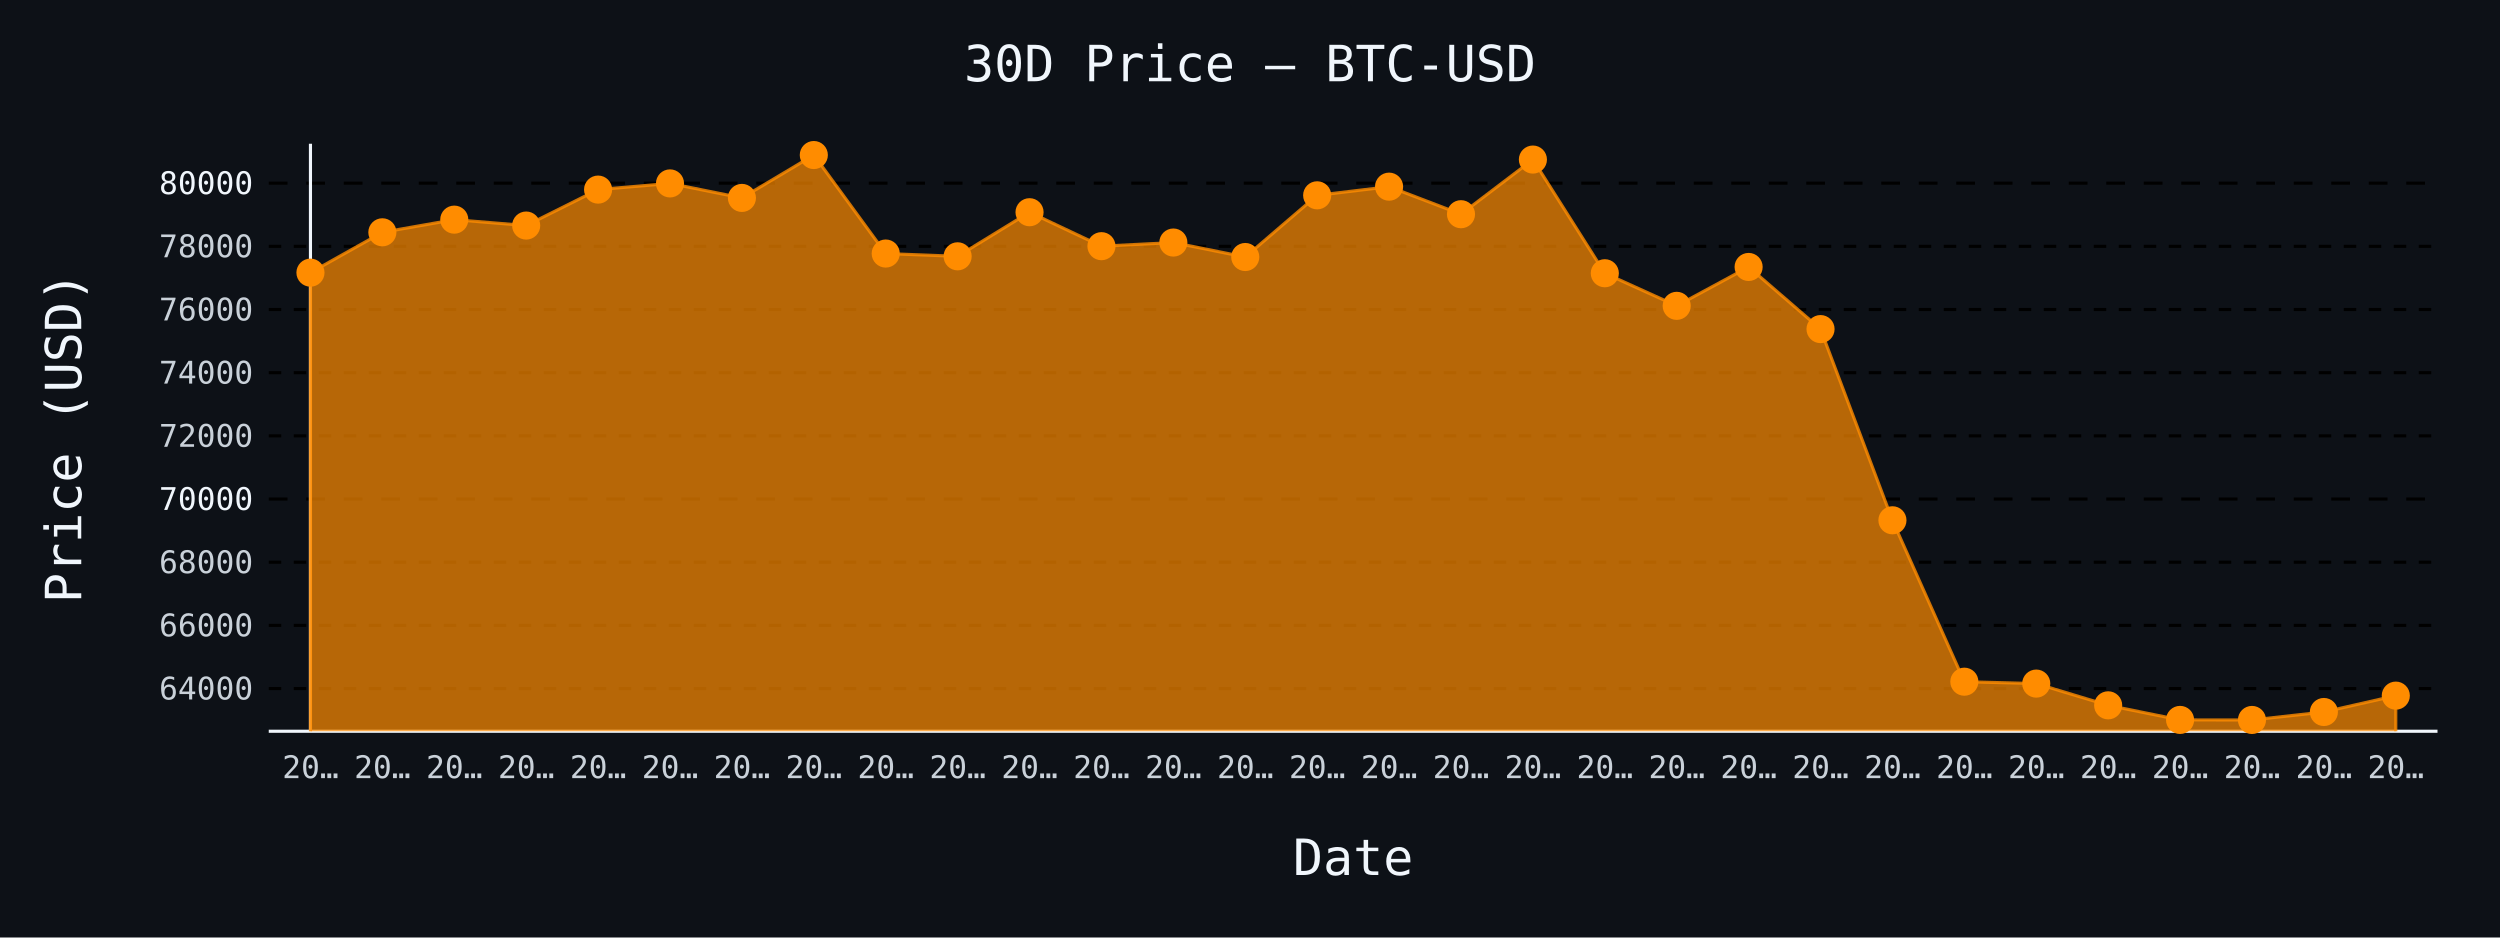
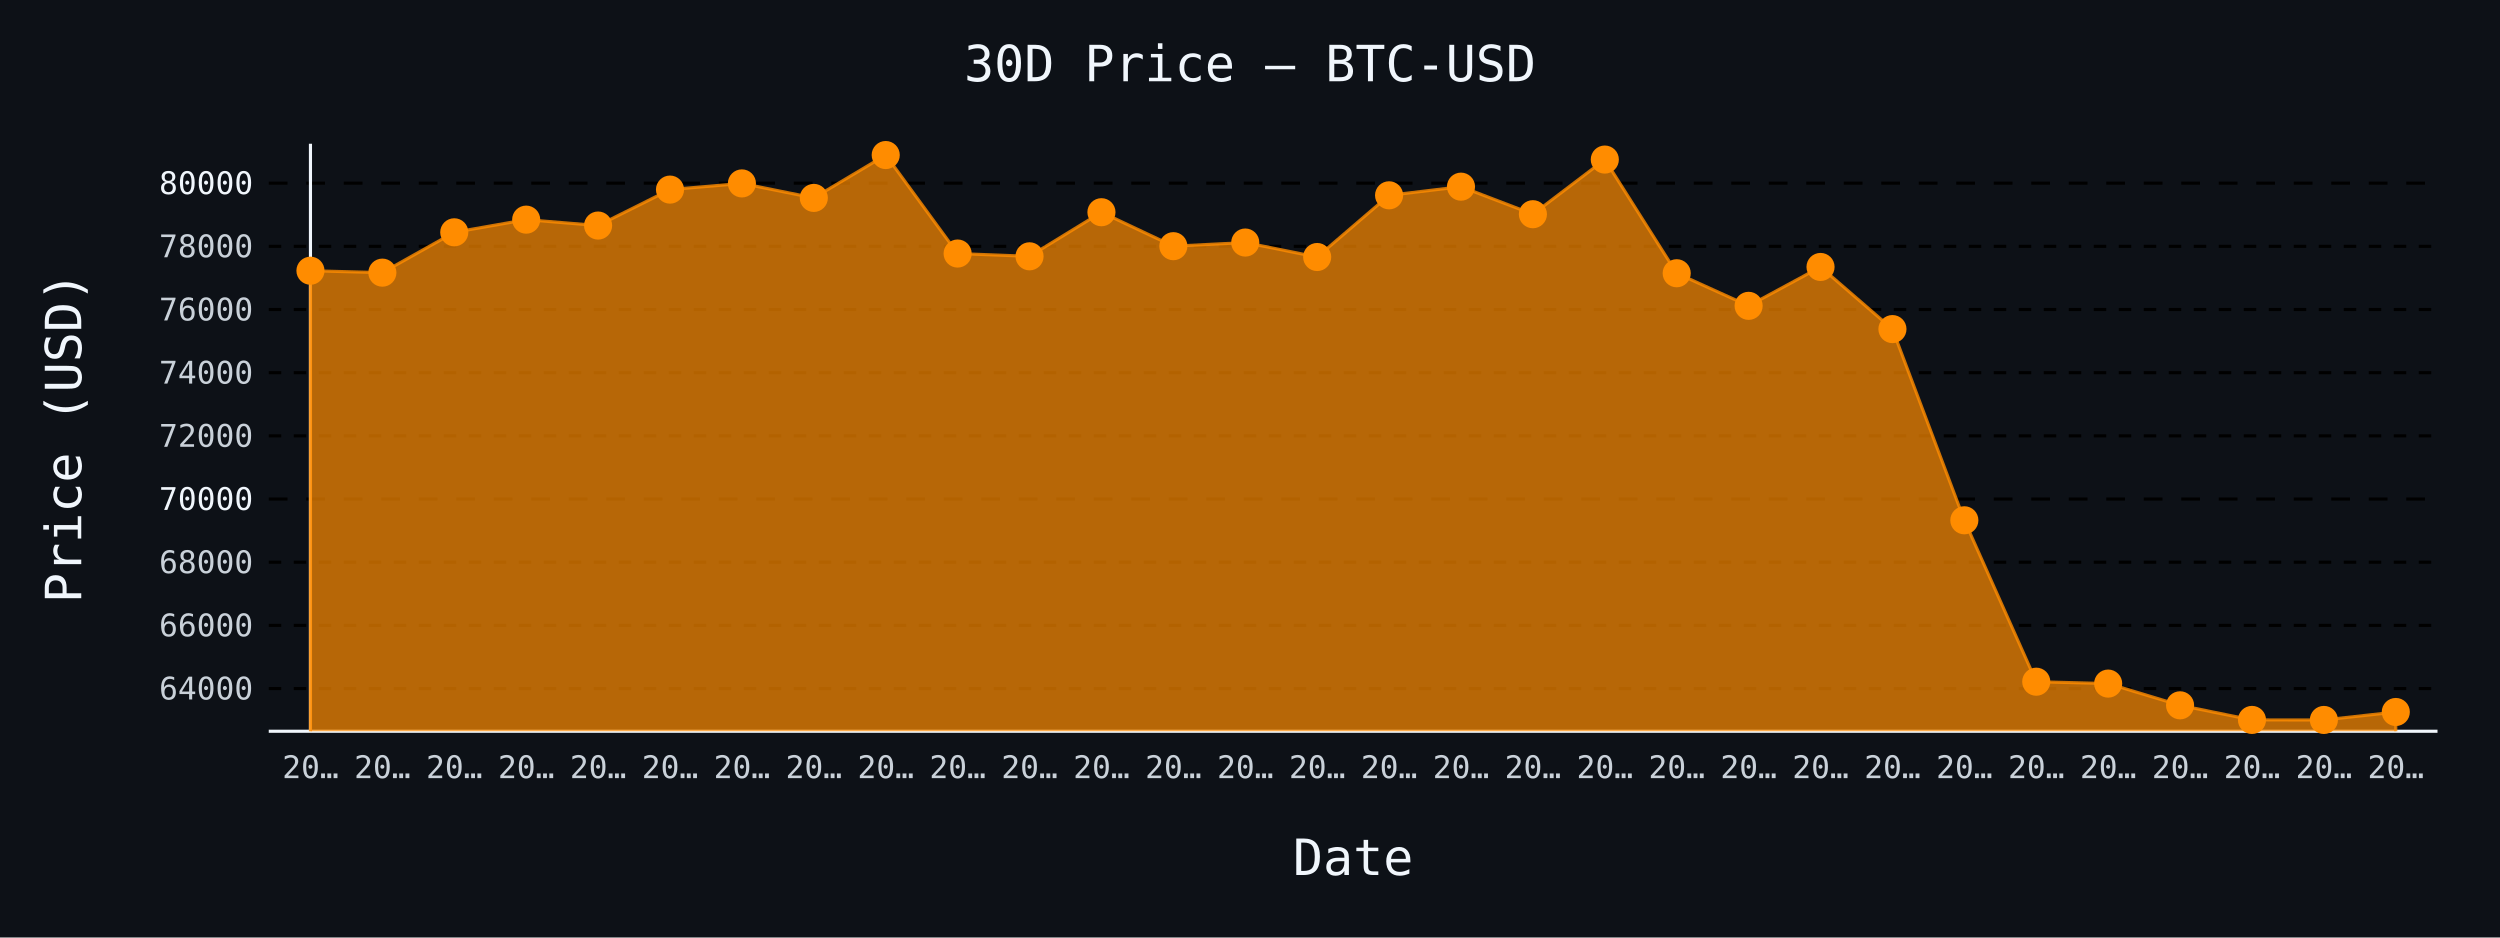
- <svg xmlns="http://www.w3.org/2000/svg" id="chart-27f973ca-9893-41b1-bc53-1b7e55d8b31e" class="pygal-chart" viewBox="0 0 800 300">
+ <svg xmlns="http://www.w3.org/2000/svg" id="chart-e03b5521-751c-4078-8d99-58d6258cc342" class="pygal-chart" viewBox="0 0 800 300">
  <defs>
-     <style type="text/css">#chart-27f973ca-9893-41b1-bc53-1b7e55d8b31e{-webkit-user-select:none;-webkit-font-smoothing:antialiased;font-family:monospace}#chart-27f973ca-9893-41b1-bc53-1b7e55d8b31e .title{font-family:monospace;font-size:16px}#chart-27f973ca-9893-41b1-bc53-1b7e55d8b31e .legends .legend text{font-family:monospace;font-size:14px}#chart-27f973ca-9893-41b1-bc53-1b7e55d8b31e .axis text{font-family:monospace;font-size:10px}#chart-27f973ca-9893-41b1-bc53-1b7e55d8b31e .axis text.major{font-family:monospace;font-size:10px}#chart-27f973ca-9893-41b1-bc53-1b7e55d8b31e .text-overlay text.value{font-family:monospace;font-size:16px}#chart-27f973ca-9893-41b1-bc53-1b7e55d8b31e .text-overlay text.label{font-family:monospace;font-size:10px}#chart-27f973ca-9893-41b1-bc53-1b7e55d8b31e .tooltip{font-family:monospace;font-size:14px}#chart-27f973ca-9893-41b1-bc53-1b7e55d8b31e text.no_data{font-family:monospace;font-size:64px}
- #chart-27f973ca-9893-41b1-bc53-1b7e55d8b31e{background-color:#0d1117}#chart-27f973ca-9893-41b1-bc53-1b7e55d8b31e path,#chart-27f973ca-9893-41b1-bc53-1b7e55d8b31e line,#chart-27f973ca-9893-41b1-bc53-1b7e55d8b31e rect,#chart-27f973ca-9893-41b1-bc53-1b7e55d8b31e circle{-webkit-transition:150ms;-moz-transition:150ms;transition:150ms}#chart-27f973ca-9893-41b1-bc53-1b7e55d8b31e .graph &gt; .background{fill:#0d1117}#chart-27f973ca-9893-41b1-bc53-1b7e55d8b31e .plot &gt; .background{fill:#0d1117}#chart-27f973ca-9893-41b1-bc53-1b7e55d8b31e .graph{fill:#c9d1d9}#chart-27f973ca-9893-41b1-bc53-1b7e55d8b31e text.no_data{fill:#f0f6fc}#chart-27f973ca-9893-41b1-bc53-1b7e55d8b31e .title{fill:#f0f6fc}#chart-27f973ca-9893-41b1-bc53-1b7e55d8b31e .legends .legend text{fill:#c9d1d9}#chart-27f973ca-9893-41b1-bc53-1b7e55d8b31e .legends .legend:hover text{fill:#f0f6fc}#chart-27f973ca-9893-41b1-bc53-1b7e55d8b31e .axis .line{stroke:#f0f6fc}#chart-27f973ca-9893-41b1-bc53-1b7e55d8b31e .axis .guide.line{stroke:#8b949e}#chart-27f973ca-9893-41b1-bc53-1b7e55d8b31e .axis .major.line{stroke:#c9d1d9}#chart-27f973ca-9893-41b1-bc53-1b7e55d8b31e .axis text.major{fill:#f0f6fc}#chart-27f973ca-9893-41b1-bc53-1b7e55d8b31e .axis.y .guides:hover .guide.line,#chart-27f973ca-9893-41b1-bc53-1b7e55d8b31e .line-graph .axis.x .guides:hover .guide.line,#chart-27f973ca-9893-41b1-bc53-1b7e55d8b31e .stackedline-graph .axis.x .guides:hover .guide.line,#chart-27f973ca-9893-41b1-bc53-1b7e55d8b31e .xy-graph .axis.x .guides:hover .guide.line{stroke:#f0f6fc}#chart-27f973ca-9893-41b1-bc53-1b7e55d8b31e .axis .guides:hover text{fill:#f0f6fc}#chart-27f973ca-9893-41b1-bc53-1b7e55d8b31e .reactive{fill-opacity:.7;stroke-opacity:.8;stroke-width:1}#chart-27f973ca-9893-41b1-bc53-1b7e55d8b31e .ci{stroke:#c9d1d9}#chart-27f973ca-9893-41b1-bc53-1b7e55d8b31e .reactive.active,#chart-27f973ca-9893-41b1-bc53-1b7e55d8b31e .active .reactive{fill-opacity:.8;stroke-opacity:.9;stroke-width:4}#chart-27f973ca-9893-41b1-bc53-1b7e55d8b31e .ci .reactive.active{stroke-width:1.5}#chart-27f973ca-9893-41b1-bc53-1b7e55d8b31e .series text{fill:#f0f6fc}#chart-27f973ca-9893-41b1-bc53-1b7e55d8b31e .tooltip rect{fill:#0d1117;stroke:#f0f6fc;-webkit-transition:opacity 150ms;-moz-transition:opacity 150ms;transition:opacity 150ms}#chart-27f973ca-9893-41b1-bc53-1b7e55d8b31e .tooltip .label{fill:#c9d1d9}#chart-27f973ca-9893-41b1-bc53-1b7e55d8b31e .tooltip .label{fill:#c9d1d9}#chart-27f973ca-9893-41b1-bc53-1b7e55d8b31e .tooltip .legend{font-size:.8em;fill:#8b949e}#chart-27f973ca-9893-41b1-bc53-1b7e55d8b31e .tooltip .x_label{font-size:.6em;fill:#f0f6fc}#chart-27f973ca-9893-41b1-bc53-1b7e55d8b31e .tooltip .xlink{font-size:.5em;text-decoration:underline}#chart-27f973ca-9893-41b1-bc53-1b7e55d8b31e .tooltip .value{font-size:1.5em}#chart-27f973ca-9893-41b1-bc53-1b7e55d8b31e .bound{font-size:.5em}#chart-27f973ca-9893-41b1-bc53-1b7e55d8b31e .max-value{font-size:.75em;fill:#8b949e}#chart-27f973ca-9893-41b1-bc53-1b7e55d8b31e .map-element{fill:#0d1117;stroke:#8b949e !important}#chart-27f973ca-9893-41b1-bc53-1b7e55d8b31e .map-element .reactive{fill-opacity:inherit;stroke-opacity:inherit}#chart-27f973ca-9893-41b1-bc53-1b7e55d8b31e .color-0,#chart-27f973ca-9893-41b1-bc53-1b7e55d8b31e .color-0 a:visited{stroke:#ff8c00;fill:#ff8c00}#chart-27f973ca-9893-41b1-bc53-1b7e55d8b31e .text-overlay .color-0 text{fill:black}
- #chart-27f973ca-9893-41b1-bc53-1b7e55d8b31e text.no_data{text-anchor:middle}#chart-27f973ca-9893-41b1-bc53-1b7e55d8b31e .guide.line{fill:none}#chart-27f973ca-9893-41b1-bc53-1b7e55d8b31e .centered{text-anchor:middle}#chart-27f973ca-9893-41b1-bc53-1b7e55d8b31e .title{text-anchor:middle}#chart-27f973ca-9893-41b1-bc53-1b7e55d8b31e .legends .legend text{fill-opacity:1}#chart-27f973ca-9893-41b1-bc53-1b7e55d8b31e .axis.x text{text-anchor:middle}#chart-27f973ca-9893-41b1-bc53-1b7e55d8b31e .axis.x:not(.web) text[transform]{text-anchor:start}#chart-27f973ca-9893-41b1-bc53-1b7e55d8b31e .axis.x:not(.web) text[transform].backwards{text-anchor:end}#chart-27f973ca-9893-41b1-bc53-1b7e55d8b31e .axis.y text{text-anchor:end}#chart-27f973ca-9893-41b1-bc53-1b7e55d8b31e .axis.y text[transform].backwards{text-anchor:start}#chart-27f973ca-9893-41b1-bc53-1b7e55d8b31e .axis.y2 text{text-anchor:start}#chart-27f973ca-9893-41b1-bc53-1b7e55d8b31e .axis.y2 text[transform].backwards{text-anchor:end}#chart-27f973ca-9893-41b1-bc53-1b7e55d8b31e .axis .guide.line{stroke-dasharray:4,4;stroke:black}#chart-27f973ca-9893-41b1-bc53-1b7e55d8b31e .axis .major.guide.line{stroke-dasharray:6,6;stroke:black}#chart-27f973ca-9893-41b1-bc53-1b7e55d8b31e .horizontal .axis.y .guide.line,#chart-27f973ca-9893-41b1-bc53-1b7e55d8b31e .horizontal .axis.y2 .guide.line,#chart-27f973ca-9893-41b1-bc53-1b7e55d8b31e .vertical .axis.x .guide.line{opacity:0}#chart-27f973ca-9893-41b1-bc53-1b7e55d8b31e .horizontal .axis.always_show .guide.line,#chart-27f973ca-9893-41b1-bc53-1b7e55d8b31e .vertical .axis.always_show .guide.line{opacity:1 !important}#chart-27f973ca-9893-41b1-bc53-1b7e55d8b31e .axis.y .guides:hover .guide.line,#chart-27f973ca-9893-41b1-bc53-1b7e55d8b31e .axis.y2 .guides:hover .guide.line,#chart-27f973ca-9893-41b1-bc53-1b7e55d8b31e .axis.x .guides:hover .guide.line{opacity:1}#chart-27f973ca-9893-41b1-bc53-1b7e55d8b31e .axis .guides:hover text{opacity:1}#chart-27f973ca-9893-41b1-bc53-1b7e55d8b31e .nofill{fill:none}#chart-27f973ca-9893-41b1-bc53-1b7e55d8b31e .subtle-fill{fill-opacity:.2}#chart-27f973ca-9893-41b1-bc53-1b7e55d8b31e .dot{stroke-width:1px;fill-opacity:1;stroke-opacity:1}#chart-27f973ca-9893-41b1-bc53-1b7e55d8b31e .dot.active{stroke-width:5px}#chart-27f973ca-9893-41b1-bc53-1b7e55d8b31e .dot.negative{fill:transparent}#chart-27f973ca-9893-41b1-bc53-1b7e55d8b31e text,#chart-27f973ca-9893-41b1-bc53-1b7e55d8b31e tspan{stroke:none !important}#chart-27f973ca-9893-41b1-bc53-1b7e55d8b31e .series text.active{opacity:1}#chart-27f973ca-9893-41b1-bc53-1b7e55d8b31e .tooltip rect{fill-opacity:.95;stroke-width:.5}#chart-27f973ca-9893-41b1-bc53-1b7e55d8b31e .tooltip text{fill-opacity:1}#chart-27f973ca-9893-41b1-bc53-1b7e55d8b31e .showable{visibility:hidden}#chart-27f973ca-9893-41b1-bc53-1b7e55d8b31e .showable.shown{visibility:visible}#chart-27f973ca-9893-41b1-bc53-1b7e55d8b31e .gauge-background{fill:rgba(229,229,229,1);stroke:none}#chart-27f973ca-9893-41b1-bc53-1b7e55d8b31e .bg-lines{stroke:#0d1117;stroke-width:2px}</style>
+     <style type="text/css">#chart-e03b5521-751c-4078-8d99-58d6258cc342{-webkit-user-select:none;-webkit-font-smoothing:antialiased;font-family:monospace}#chart-e03b5521-751c-4078-8d99-58d6258cc342 .title{font-family:monospace;font-size:16px}#chart-e03b5521-751c-4078-8d99-58d6258cc342 .legends .legend text{font-family:monospace;font-size:14px}#chart-e03b5521-751c-4078-8d99-58d6258cc342 .axis text{font-family:monospace;font-size:10px}#chart-e03b5521-751c-4078-8d99-58d6258cc342 .axis text.major{font-family:monospace;font-size:10px}#chart-e03b5521-751c-4078-8d99-58d6258cc342 .text-overlay text.value{font-family:monospace;font-size:16px}#chart-e03b5521-751c-4078-8d99-58d6258cc342 .text-overlay text.label{font-family:monospace;font-size:10px}#chart-e03b5521-751c-4078-8d99-58d6258cc342 .tooltip{font-family:monospace;font-size:14px}#chart-e03b5521-751c-4078-8d99-58d6258cc342 text.no_data{font-family:monospace;font-size:64px}
+ #chart-e03b5521-751c-4078-8d99-58d6258cc342{background-color:#0d1117}#chart-e03b5521-751c-4078-8d99-58d6258cc342 path,#chart-e03b5521-751c-4078-8d99-58d6258cc342 line,#chart-e03b5521-751c-4078-8d99-58d6258cc342 rect,#chart-e03b5521-751c-4078-8d99-58d6258cc342 circle{-webkit-transition:150ms;-moz-transition:150ms;transition:150ms}#chart-e03b5521-751c-4078-8d99-58d6258cc342 .graph &gt; .background{fill:#0d1117}#chart-e03b5521-751c-4078-8d99-58d6258cc342 .plot &gt; .background{fill:#0d1117}#chart-e03b5521-751c-4078-8d99-58d6258cc342 .graph{fill:#c9d1d9}#chart-e03b5521-751c-4078-8d99-58d6258cc342 text.no_data{fill:#f0f6fc}#chart-e03b5521-751c-4078-8d99-58d6258cc342 .title{fill:#f0f6fc}#chart-e03b5521-751c-4078-8d99-58d6258cc342 .legends .legend text{fill:#c9d1d9}#chart-e03b5521-751c-4078-8d99-58d6258cc342 .legends .legend:hover text{fill:#f0f6fc}#chart-e03b5521-751c-4078-8d99-58d6258cc342 .axis .line{stroke:#f0f6fc}#chart-e03b5521-751c-4078-8d99-58d6258cc342 .axis .guide.line{stroke:#8b949e}#chart-e03b5521-751c-4078-8d99-58d6258cc342 .axis .major.line{stroke:#c9d1d9}#chart-e03b5521-751c-4078-8d99-58d6258cc342 .axis text.major{fill:#f0f6fc}#chart-e03b5521-751c-4078-8d99-58d6258cc342 .axis.y .guides:hover .guide.line,#chart-e03b5521-751c-4078-8d99-58d6258cc342 .line-graph .axis.x .guides:hover .guide.line,#chart-e03b5521-751c-4078-8d99-58d6258cc342 .stackedline-graph .axis.x .guides:hover .guide.line,#chart-e03b5521-751c-4078-8d99-58d6258cc342 .xy-graph .axis.x .guides:hover .guide.line{stroke:#f0f6fc}#chart-e03b5521-751c-4078-8d99-58d6258cc342 .axis .guides:hover text{fill:#f0f6fc}#chart-e03b5521-751c-4078-8d99-58d6258cc342 .reactive{fill-opacity:.7;stroke-opacity:.8;stroke-width:1}#chart-e03b5521-751c-4078-8d99-58d6258cc342 .ci{stroke:#c9d1d9}#chart-e03b5521-751c-4078-8d99-58d6258cc342 .reactive.active,#chart-e03b5521-751c-4078-8d99-58d6258cc342 .active .reactive{fill-opacity:.8;stroke-opacity:.9;stroke-width:4}#chart-e03b5521-751c-4078-8d99-58d6258cc342 .ci .reactive.active{stroke-width:1.5}#chart-e03b5521-751c-4078-8d99-58d6258cc342 .series text{fill:#f0f6fc}#chart-e03b5521-751c-4078-8d99-58d6258cc342 .tooltip rect{fill:#0d1117;stroke:#f0f6fc;-webkit-transition:opacity 150ms;-moz-transition:opacity 150ms;transition:opacity 150ms}#chart-e03b5521-751c-4078-8d99-58d6258cc342 .tooltip .label{fill:#c9d1d9}#chart-e03b5521-751c-4078-8d99-58d6258cc342 .tooltip .label{fill:#c9d1d9}#chart-e03b5521-751c-4078-8d99-58d6258cc342 .tooltip .legend{font-size:.8em;fill:#8b949e}#chart-e03b5521-751c-4078-8d99-58d6258cc342 .tooltip .x_label{font-size:.6em;fill:#f0f6fc}#chart-e03b5521-751c-4078-8d99-58d6258cc342 .tooltip .xlink{font-size:.5em;text-decoration:underline}#chart-e03b5521-751c-4078-8d99-58d6258cc342 .tooltip .value{font-size:1.5em}#chart-e03b5521-751c-4078-8d99-58d6258cc342 .bound{font-size:.5em}#chart-e03b5521-751c-4078-8d99-58d6258cc342 .max-value{font-size:.75em;fill:#8b949e}#chart-e03b5521-751c-4078-8d99-58d6258cc342 .map-element{fill:#0d1117;stroke:#8b949e !important}#chart-e03b5521-751c-4078-8d99-58d6258cc342 .map-element .reactive{fill-opacity:inherit;stroke-opacity:inherit}#chart-e03b5521-751c-4078-8d99-58d6258cc342 .color-0,#chart-e03b5521-751c-4078-8d99-58d6258cc342 .color-0 a:visited{stroke:#ff8c00;fill:#ff8c00}#chart-e03b5521-751c-4078-8d99-58d6258cc342 .text-overlay .color-0 text{fill:black}
+ #chart-e03b5521-751c-4078-8d99-58d6258cc342 text.no_data{text-anchor:middle}#chart-e03b5521-751c-4078-8d99-58d6258cc342 .guide.line{fill:none}#chart-e03b5521-751c-4078-8d99-58d6258cc342 .centered{text-anchor:middle}#chart-e03b5521-751c-4078-8d99-58d6258cc342 .title{text-anchor:middle}#chart-e03b5521-751c-4078-8d99-58d6258cc342 .legends .legend text{fill-opacity:1}#chart-e03b5521-751c-4078-8d99-58d6258cc342 .axis.x text{text-anchor:middle}#chart-e03b5521-751c-4078-8d99-58d6258cc342 .axis.x:not(.web) text[transform]{text-anchor:start}#chart-e03b5521-751c-4078-8d99-58d6258cc342 .axis.x:not(.web) text[transform].backwards{text-anchor:end}#chart-e03b5521-751c-4078-8d99-58d6258cc342 .axis.y text{text-anchor:end}#chart-e03b5521-751c-4078-8d99-58d6258cc342 .axis.y text[transform].backwards{text-anchor:start}#chart-e03b5521-751c-4078-8d99-58d6258cc342 .axis.y2 text{text-anchor:start}#chart-e03b5521-751c-4078-8d99-58d6258cc342 .axis.y2 text[transform].backwards{text-anchor:end}#chart-e03b5521-751c-4078-8d99-58d6258cc342 .axis .guide.line{stroke-dasharray:4,4;stroke:black}#chart-e03b5521-751c-4078-8d99-58d6258cc342 .axis .major.guide.line{stroke-dasharray:6,6;stroke:black}#chart-e03b5521-751c-4078-8d99-58d6258cc342 .horizontal .axis.y .guide.line,#chart-e03b5521-751c-4078-8d99-58d6258cc342 .horizontal .axis.y2 .guide.line,#chart-e03b5521-751c-4078-8d99-58d6258cc342 .vertical .axis.x .guide.line{opacity:0}#chart-e03b5521-751c-4078-8d99-58d6258cc342 .horizontal .axis.always_show .guide.line,#chart-e03b5521-751c-4078-8d99-58d6258cc342 .vertical .axis.always_show .guide.line{opacity:1 !important}#chart-e03b5521-751c-4078-8d99-58d6258cc342 .axis.y .guides:hover .guide.line,#chart-e03b5521-751c-4078-8d99-58d6258cc342 .axis.y2 .guides:hover .guide.line,#chart-e03b5521-751c-4078-8d99-58d6258cc342 .axis.x .guides:hover .guide.line{opacity:1}#chart-e03b5521-751c-4078-8d99-58d6258cc342 .axis .guides:hover text{opacity:1}#chart-e03b5521-751c-4078-8d99-58d6258cc342 .nofill{fill:none}#chart-e03b5521-751c-4078-8d99-58d6258cc342 .subtle-fill{fill-opacity:.2}#chart-e03b5521-751c-4078-8d99-58d6258cc342 .dot{stroke-width:1px;fill-opacity:1;stroke-opacity:1}#chart-e03b5521-751c-4078-8d99-58d6258cc342 .dot.active{stroke-width:5px}#chart-e03b5521-751c-4078-8d99-58d6258cc342 .dot.negative{fill:transparent}#chart-e03b5521-751c-4078-8d99-58d6258cc342 text,#chart-e03b5521-751c-4078-8d99-58d6258cc342 tspan{stroke:none !important}#chart-e03b5521-751c-4078-8d99-58d6258cc342 .series text.active{opacity:1}#chart-e03b5521-751c-4078-8d99-58d6258cc342 .tooltip rect{fill-opacity:.95;stroke-width:.5}#chart-e03b5521-751c-4078-8d99-58d6258cc342 .tooltip text{fill-opacity:1}#chart-e03b5521-751c-4078-8d99-58d6258cc342 .showable{visibility:hidden}#chart-e03b5521-751c-4078-8d99-58d6258cc342 .showable.shown{visibility:visible}#chart-e03b5521-751c-4078-8d99-58d6258cc342 .gauge-background{fill:rgba(229,229,229,1);stroke:none}#chart-e03b5521-751c-4078-8d99-58d6258cc342 .bg-lines{stroke:#0d1117;stroke-width:2px}</style>
  </defs>
  <g class="graph line-graph vertical">
    <rect x="0" y="0" width="800" height="300" class="background" />
    <g transform="translate(86, 46)" class="plot">
      <rect x="0" y="0" width="694.0" height="188" class="background" />
      <g class="axis y always_show">
        <path d="M0 188 h694" class="line" />
        <g class="guides">
          <path d="M0 174.337 h694" class="guide line" />
          <text x="-5" y="177.837" class="">64000</text>
        </g>
        <g class="guides">
          <path d="M0 154.122 h694" class="guide line" />
          <text x="-5" y="157.622" class="">66000</text>
        </g>
        <g class="guides">
          <path d="M0 133.906 h694" class="guide line" />
          <text x="-5" y="137.406" class="">68000</text>
        </g>
        <g class="guides">
          <path d="M0 113.69 h694" class="major guide line" />
          <text x="-5" y="117.19" class="major">70000</text>
        </g>
        <g class="guides">
          <path d="M0 93.474 h694" class="guide line" />
          <text x="-5" y="96.974" class="">72000</text>
        </g>
        <g class="guides">
          <path d="M0 73.259 h694" class="guide line" />
          <text x="-5" y="76.759" class="">74000</text>
        </g>
        <g class="guides">
          <path d="M0 53.043 h694" class="guide line" />
          <text x="-5" y="56.543" class="">76000</text>
        </g>
        <g class="guides">
          <path d="M0 32.827 h694" class="guide line" />
          <text x="-5" y="36.327" class="">78000</text>
        </g>
        <g class="guides">
          <path d="M0 12.611 h694" class="major guide line" />
          <text x="-5" y="16.111" class="major">80000</text>
        </g>
      </g>
      <g class="axis x">
        <g class="guides">
          <path d="M13.346 0 v188" class="line" />
          <text x="13.346" y="203.0" class="">20…</text>
        </g>
        <g class="guides">
          <path d="M36.357 0 v188" class="guide line" />
          <text x="36.357" y="203.0" class="">20…</text>
        </g>
        <g class="guides">
          <path d="M59.367 0 v188" class="guide line" />
          <text x="59.367" y="203.0" class="">20…</text>
        </g>
        <g class="guides">
          <path d="M82.378 0 v188" class="guide line" />
          <text x="82.378" y="203.0" class="">20…</text>
        </g>
        <g class="guides">
          <path d="M105.389 0 v188" class="guide line" />
          <text x="105.389" y="203.0" class="">20…</text>
        </g>
        <g class="guides">
          <path d="M128.399 0 v188" class="guide line" />
          <text x="128.399" y="203.0" class="">20…</text>
        </g>
        <g class="guides">
          <path d="M151.41 0 v188" class="guide line" />
          <text x="151.41" y="203.0" class="">20…</text>
        </g>
        <g class="guides">
          <path d="M174.42 0 v188" class="guide line" />
          <text x="174.42" y="203.0" class="">20…</text>
        </g>
        <g class="guides">
          <path d="M197.431 0 v188" class="guide line" />
          <text x="197.431" y="203.0" class="">20…</text>
        </g>
        <g class="guides">
          <path d="M220.442 0 v188" class="guide line" />
          <text x="220.442" y="203.0" class="">20…</text>
        </g>
        <g class="guides">
          <path d="M243.452 0 v188" class="guide line" />
          <text x="243.452" y="203.0" class="">20…</text>
        </g>
        <g class="guides">
          <path d="M266.463 0 v188" class="guide line" />
          <text x="266.463" y="203.0" class="">20…</text>
        </g>
        <g class="guides">
          <path d="M289.473 0 v188" class="guide line" />
          <text x="289.473" y="203.0" class="">20…</text>
        </g>
        <g class="guides">
          <path d="M312.484 0 v188" class="guide line" />
          <text x="312.484" y="203.0" class="">20…</text>
        </g>
        <g class="guides">
          <path d="M335.495 0 v188" class="guide line" />
          <text x="335.495" y="203.0" class="">20…</text>
        </g>
        <g class="guides">
          <path d="M358.505 0 v188" class="guide line" />
          <text x="358.505" y="203.0" class="">20…</text>
        </g>
        <g class="guides">
          <path d="M381.516 0 v188" class="guide line" />
          <text x="381.516" y="203.0" class="">20…</text>
        </g>
        <g class="guides">
          <path d="M404.527 0 v188" class="guide line" />
          <text x="404.527" y="203.0" class="">20…</text>
        </g>
        <g class="guides">
          <path d="M427.537 0 v188" class="guide line" />
          <text x="427.537" y="203.0" class="">20…</text>
        </g>
        <g class="guides">
          <path d="M450.548 0 v188" class="guide line" />
          <text x="450.548" y="203.0" class="">20…</text>
        </g>
        <g class="guides">
          <path d="M473.558 0 v188" class="guide line" />
          <text x="473.558" y="203.0" class="">20…</text>
        </g>
        <g class="guides">
          <path d="M496.569 0 v188" class="guide line" />
          <text x="496.569" y="203.0" class="">20…</text>
        </g>
        <g class="guides">
          <path d="M519.58 0 v188" class="guide line" />
          <text x="519.58" y="203.0" class="">20…</text>
        </g>
        <g class="guides">
          <path d="M542.59 0 v188" class="guide line" />
          <text x="542.59" y="203.0" class="">20…</text>
        </g>
        <g class="guides">
          <path d="M565.601 0 v188" class="guide line" />
          <text x="565.601" y="203.0" class="">20…</text>
        </g>
        <g class="guides">
          <path d="M588.611 0 v188" class="guide line" />
          <text x="588.611" y="203.0" class="">20…</text>
        </g>
        <g class="guides">
          <path d="M611.622 0 v188" class="guide line" />
          <text x="611.622" y="203.0" class="">20…</text>
        </g>
        <g class="guides">
          <path d="M634.633 0 v188" class="guide line" />
          <text x="634.633" y="203.0" class="">20…</text>
        </g>
        <g class="guides">
          <path d="M657.643 0 v188" class="guide line" />
          <text x="657.643" y="203.0" class="">20…</text>
        </g>
        <g class="guides">
          <path d="M680.654 0 v188" class="guide line" />
          <text x="680.654" y="203.0" class="">20…</text>
        </g>
      </g>
      <g class="series serie-0 color-0">
-         <path d="M13.346 188 L13.346 41.247 36.357 28.339 59.367 24.286 82.378 26.176 105.389 14.673 128.399 12.692 151.41 17.332 174.42 3.615 197.431 35.132 220.442 36.021 243.452 21.911 266.463 32.777 289.473 31.614 312.484 36.244 335.495 16.503 358.505 13.733 381.516 22.547 404.527 5.061 427.537 41.439 450.548 51.87 473.558 39.428 496.569 59.31 519.58 120.493 542.59 172.144 565.601 172.75 588.611 179.705 611.622 184.375 634.633 184.385 657.643 181.837 680.654 176.602 680.654 188" class="line reactive" />
+         <path d="M13.346 188 L13.346 40.63 36.357 41.247 59.367 28.339 82.378 24.286 105.389 26.176 128.399 14.673 151.41 12.692 174.42 17.332 197.431 3.615 220.442 35.132 243.452 36.021 266.463 21.911 289.473 32.777 312.484 31.614 335.495 36.244 358.505 16.503 381.516 13.733 404.527 22.547 427.537 5.061 450.548 41.439 473.558 51.87 496.569 39.428 519.58 59.31 542.59 120.493 565.601 172.144 588.611 172.75 611.622 179.705 634.633 184.375 657.643 184.385 680.654 181.837 680.654 188" class="line reactive" />
      </g>
    </g>
    <g class="titles">
      <text x="400.0" y="26" class="title plot_title">30D Price — BTC-USD</text>
      <text x="433.0" y="280" class="title">Date</text>
      <text x="0" y="166.0" class="title" transform="rotate(-90 0 140)">Price (USD)</text>
    </g>
    <g transform="translate(86, 46)" class="plot overlay">
      <g class="series serie-0 color-0">
        <g class="dots">
-           <circle cx="13.346" cy="41.247" r="4" class="dot reactive tooltip-trigger" />
-         </g>
-         <g class="dots">
-           <circle cx="36.357" cy="28.339" r="4" class="dot reactive tooltip-trigger" />
-         </g>
-         <g class="dots">
-           <circle cx="59.367" cy="24.286" r="4" class="dot reactive tooltip-trigger" />
-         </g>
-         <g class="dots">
-           <circle cx="82.378" cy="26.176" r="4" class="dot reactive tooltip-trigger" />
-         </g>
-         <g class="dots">
-           <circle cx="105.389" cy="14.673" r="4" class="dot reactive tooltip-trigger" />
-         </g>
-         <g class="dots">
-           <circle cx="128.399" cy="12.692" r="4" class="dot reactive tooltip-trigger" />
-         </g>
-         <g class="dots">
-           <circle cx="151.41" cy="17.332" r="4" class="dot reactive tooltip-trigger" />
-         </g>
-         <g class="dots">
-           <circle cx="174.42" cy="3.615" r="4" class="dot reactive tooltip-trigger" />
-         </g>
-         <g class="dots">
-           <circle cx="197.431" cy="35.132" r="4" class="dot reactive tooltip-trigger" />
-         </g>
-         <g class="dots">
-           <circle cx="220.442" cy="36.021" r="4" class="dot reactive tooltip-trigger" />
-         </g>
-         <g class="dots">
-           <circle cx="243.452" cy="21.911" r="4" class="dot reactive tooltip-trigger" />
-         </g>
-         <g class="dots">
-           <circle cx="266.463" cy="32.777" r="4" class="dot reactive tooltip-trigger" />
-         </g>
-         <g class="dots">
-           <circle cx="289.473" cy="31.614" r="4" class="dot reactive tooltip-trigger" />
-         </g>
-         <g class="dots">
-           <circle cx="312.484" cy="36.244" r="4" class="dot reactive tooltip-trigger" />
-         </g>
-         <g class="dots">
-           <circle cx="335.495" cy="16.503" r="4" class="dot reactive tooltip-trigger" />
-         </g>
-         <g class="dots">
-           <circle cx="358.505" cy="13.733" r="4" class="dot reactive tooltip-trigger" />
-         </g>
-         <g class="dots">
-           <circle cx="381.516" cy="22.547" r="4" class="dot reactive tooltip-trigger" />
-         </g>
-         <g class="dots">
-           <circle cx="404.527" cy="5.061" r="4" class="dot reactive tooltip-trigger" />
-         </g>
-         <g class="dots">
-           <circle cx="427.537" cy="41.439" r="4" class="dot reactive tooltip-trigger" />
-         </g>
-         <g class="dots">
-           <circle cx="450.548" cy="51.87" r="4" class="dot reactive tooltip-trigger" />
-         </g>
-         <g class="dots">
-           <circle cx="473.558" cy="39.428" r="4" class="dot reactive tooltip-trigger" />
-         </g>
-         <g class="dots">
-           <circle cx="496.569" cy="59.31" r="4" class="dot reactive tooltip-trigger" />
-         </g>
-         <g class="dots">
-           <circle cx="519.58" cy="120.493" r="4" class="dot reactive tooltip-trigger" />
-         </g>
-         <g class="dots">
-           <circle cx="542.59" cy="172.144" r="4" class="dot reactive tooltip-trigger" />
-         </g>
-         <g class="dots">
-           <circle cx="565.601" cy="172.75" r="4" class="dot reactive tooltip-trigger" />
-         </g>
-         <g class="dots">
-           <circle cx="588.611" cy="179.705" r="4" class="dot reactive tooltip-trigger" />
-         </g>
-         <g class="dots">
-           <circle cx="611.622" cy="184.375" r="4" class="dot reactive tooltip-trigger" />
-         </g>
-         <g class="dots">
-           <circle cx="634.633" cy="184.385" r="4" class="dot reactive tooltip-trigger" />
-         </g>
-         <g class="dots">
-           <circle cx="657.643" cy="181.837" r="4" class="dot reactive tooltip-trigger" />
-         </g>
-         <g class="dots">
-           <circle cx="680.654" cy="176.602" r="4" class="dot reactive tooltip-trigger" />
+           <circle cx="13.346" cy="40.63" r="4" class="dot reactive tooltip-trigger" />
+         </g>
+         <g class="dots">
+           <circle cx="36.357" cy="41.247" r="4" class="dot reactive tooltip-trigger" />
+         </g>
+         <g class="dots">
+           <circle cx="59.367" cy="28.339" r="4" class="dot reactive tooltip-trigger" />
+         </g>
+         <g class="dots">
+           <circle cx="82.378" cy="24.286" r="4" class="dot reactive tooltip-trigger" />
+         </g>
+         <g class="dots">
+           <circle cx="105.389" cy="26.176" r="4" class="dot reactive tooltip-trigger" />
+         </g>
+         <g class="dots">
+           <circle cx="128.399" cy="14.673" r="4" class="dot reactive tooltip-trigger" />
+         </g>
+         <g class="dots">
+           <circle cx="151.41" cy="12.692" r="4" class="dot reactive tooltip-trigger" />
+         </g>
+         <g class="dots">
+           <circle cx="174.42" cy="17.332" r="4" class="dot reactive tooltip-trigger" />
+         </g>
+         <g class="dots">
+           <circle cx="197.431" cy="3.615" r="4" class="dot reactive tooltip-trigger" />
+         </g>
+         <g class="dots">
+           <circle cx="220.442" cy="35.132" r="4" class="dot reactive tooltip-trigger" />
+         </g>
+         <g class="dots">
+           <circle cx="243.452" cy="36.021" r="4" class="dot reactive tooltip-trigger" />
+         </g>
+         <g class="dots">
+           <circle cx="266.463" cy="21.911" r="4" class="dot reactive tooltip-trigger" />
+         </g>
+         <g class="dots">
+           <circle cx="289.473" cy="32.777" r="4" class="dot reactive tooltip-trigger" />
+         </g>
+         <g class="dots">
+           <circle cx="312.484" cy="31.614" r="4" class="dot reactive tooltip-trigger" />
+         </g>
+         <g class="dots">
+           <circle cx="335.495" cy="36.244" r="4" class="dot reactive tooltip-trigger" />
+         </g>
+         <g class="dots">
+           <circle cx="358.505" cy="16.503" r="4" class="dot reactive tooltip-trigger" />
+         </g>
+         <g class="dots">
+           <circle cx="381.516" cy="13.733" r="4" class="dot reactive tooltip-trigger" />
+         </g>
+         <g class="dots">
+           <circle cx="404.527" cy="22.547" r="4" class="dot reactive tooltip-trigger" />
+         </g>
+         <g class="dots">
+           <circle cx="427.537" cy="5.061" r="4" class="dot reactive tooltip-trigger" />
+         </g>
+         <g class="dots">
+           <circle cx="450.548" cy="41.439" r="4" class="dot reactive tooltip-trigger" />
+         </g>
+         <g class="dots">
+           <circle cx="473.558" cy="51.87" r="4" class="dot reactive tooltip-trigger" />
+         </g>
+         <g class="dots">
+           <circle cx="496.569" cy="39.428" r="4" class="dot reactive tooltip-trigger" />
+         </g>
+         <g class="dots">
+           <circle cx="519.58" cy="59.31" r="4" class="dot reactive tooltip-trigger" />
+         </g>
+         <g class="dots">
+           <circle cx="542.59" cy="120.493" r="4" class="dot reactive tooltip-trigger" />
+         </g>
+         <g class="dots">
+           <circle cx="565.601" cy="172.144" r="4" class="dot reactive tooltip-trigger" />
+         </g>
+         <g class="dots">
+           <circle cx="588.611" cy="172.75" r="4" class="dot reactive tooltip-trigger" />
+         </g>
+         <g class="dots">
+           <circle cx="611.622" cy="179.705" r="4" class="dot reactive tooltip-trigger" />
+         </g>
+         <g class="dots">
+           <circle cx="634.633" cy="184.375" r="4" class="dot reactive tooltip-trigger" />
+         </g>
+         <g class="dots">
+           <circle cx="657.643" cy="184.385" r="4" class="dot reactive tooltip-trigger" />
+         </g>
+         <g class="dots">
+           <circle cx="680.654" cy="181.837" r="4" class="dot reactive tooltip-trigger" />
        </g>
      </g>
    </g>
    <g transform="translate(86, 46)" class="plot text-overlay">
      <g class="series serie-0 color-0" />
    </g>
    <g transform="translate(86, 46)" class="plot tooltip-overlay">
      <g transform="translate(0 0)" style="opacity: 0" class="tooltip">
        <rect rx="0" ry="0" width="0" height="0" class="tooltip-box" />
        <g class="text" />
      </g>
    </g>
  </g>
</svg>
